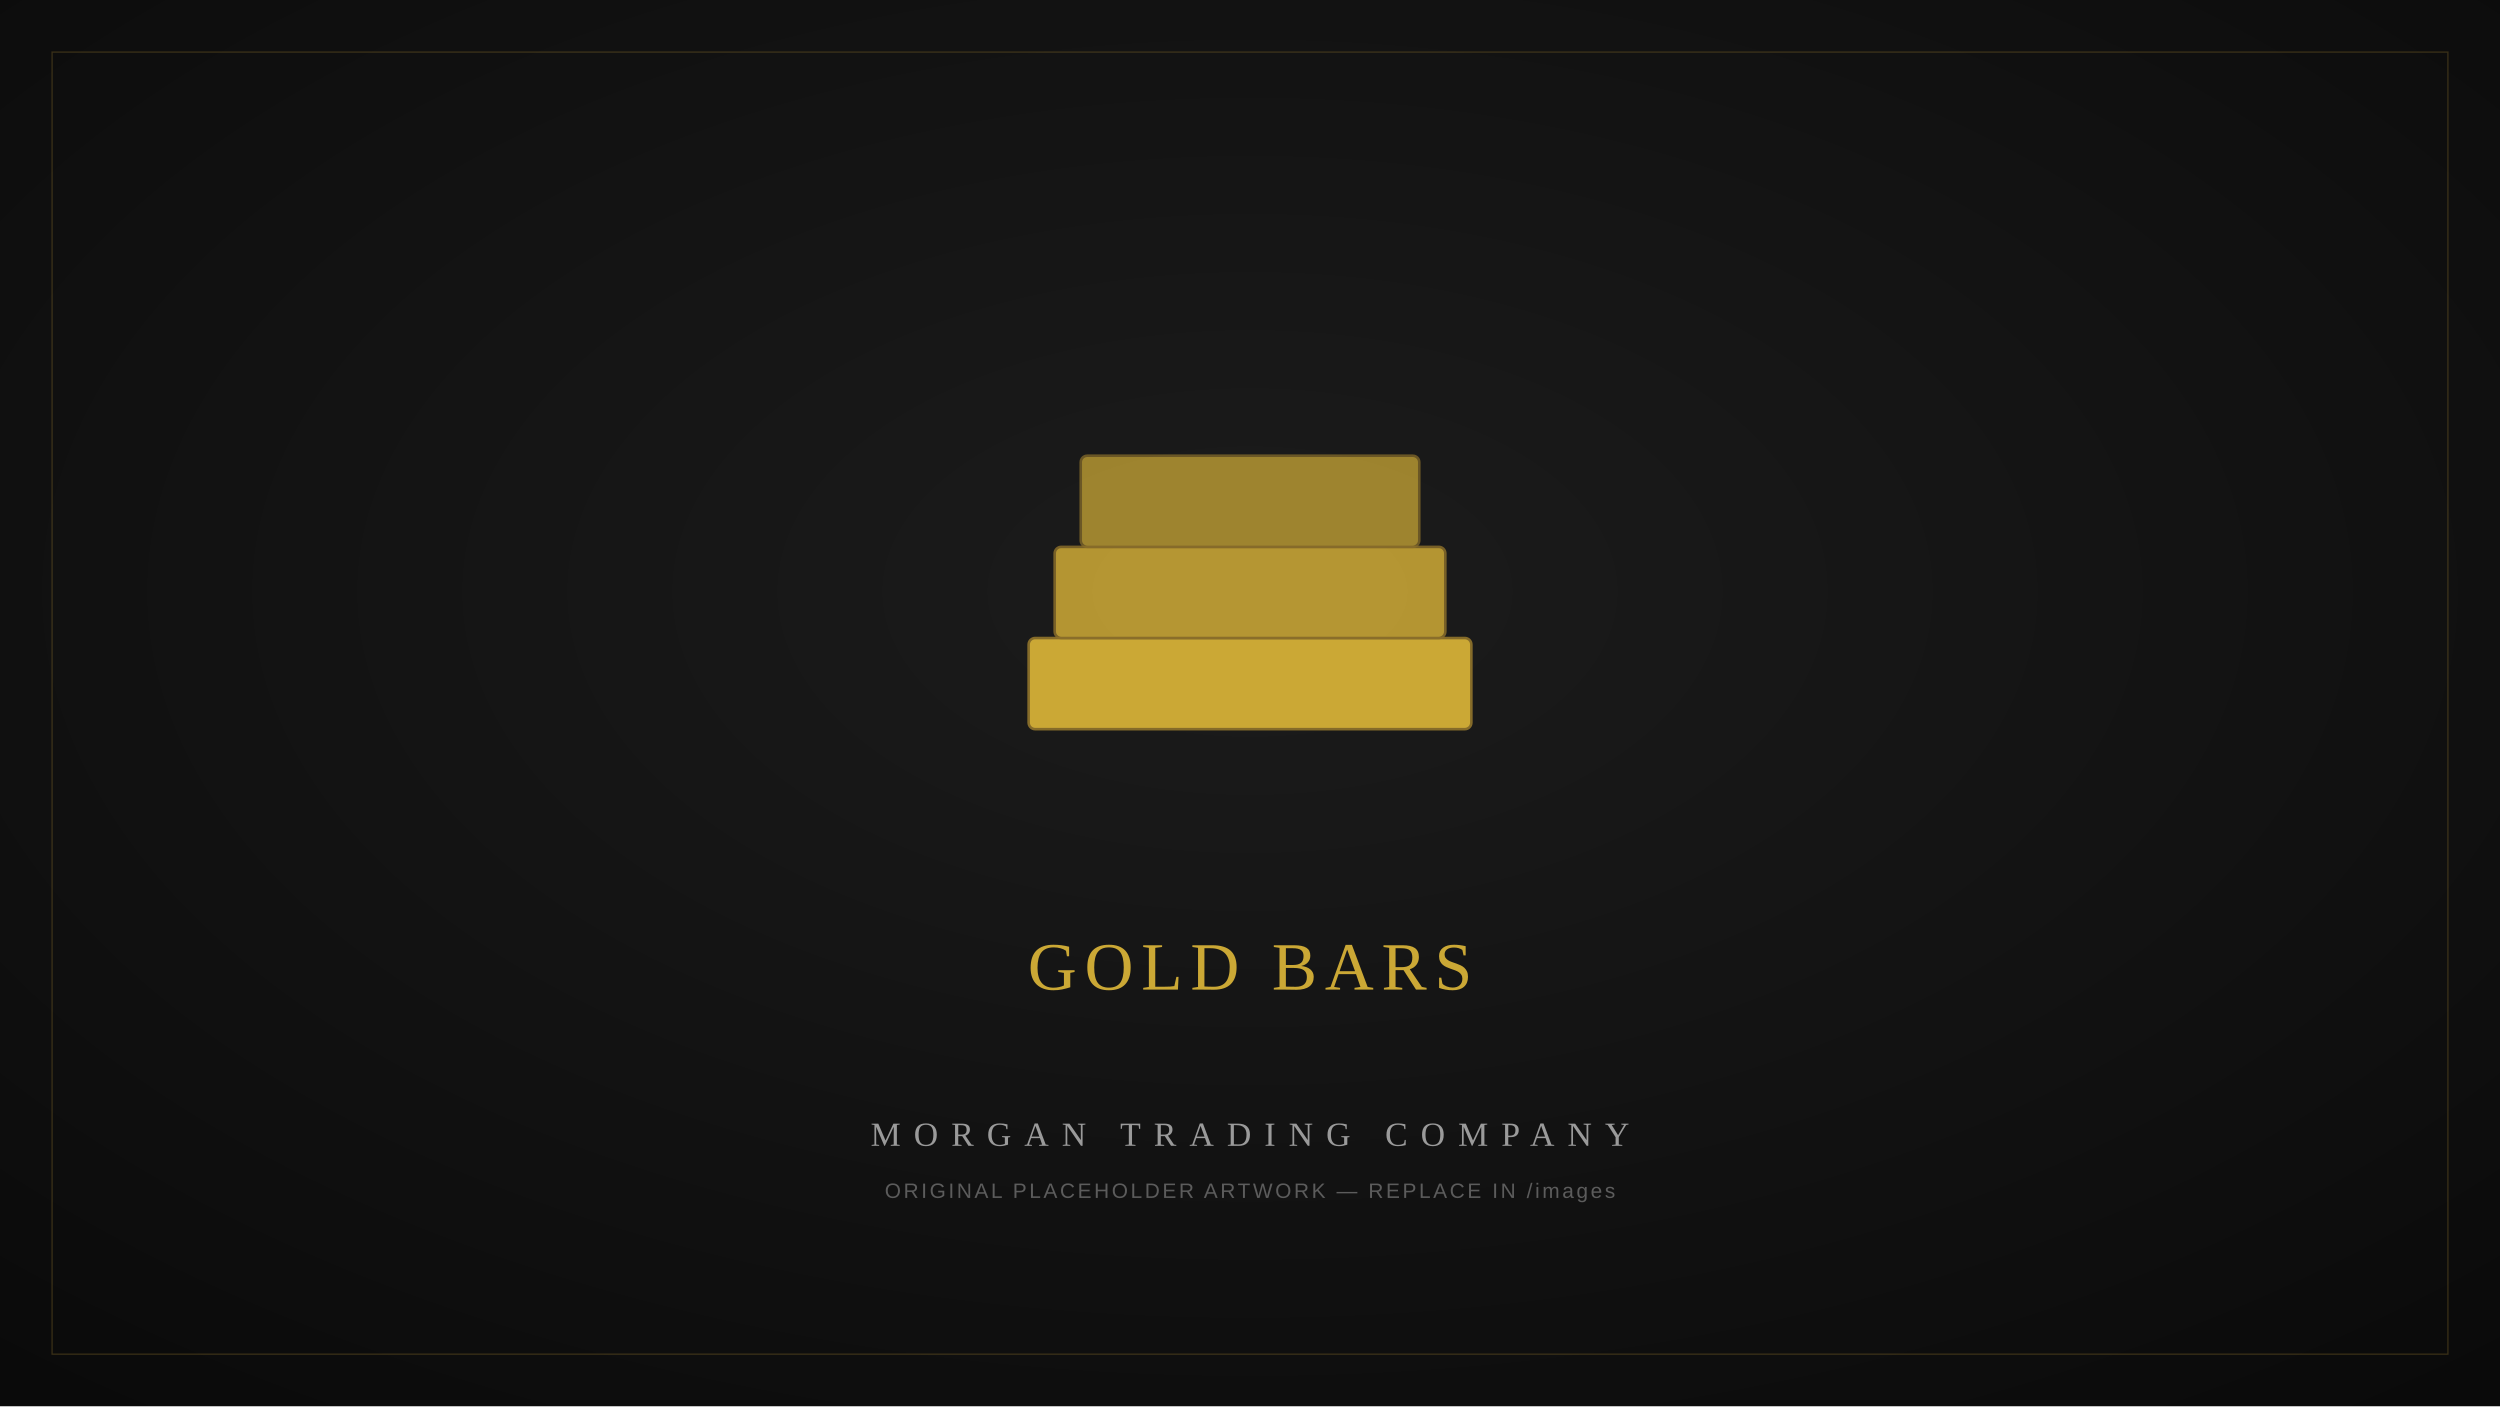
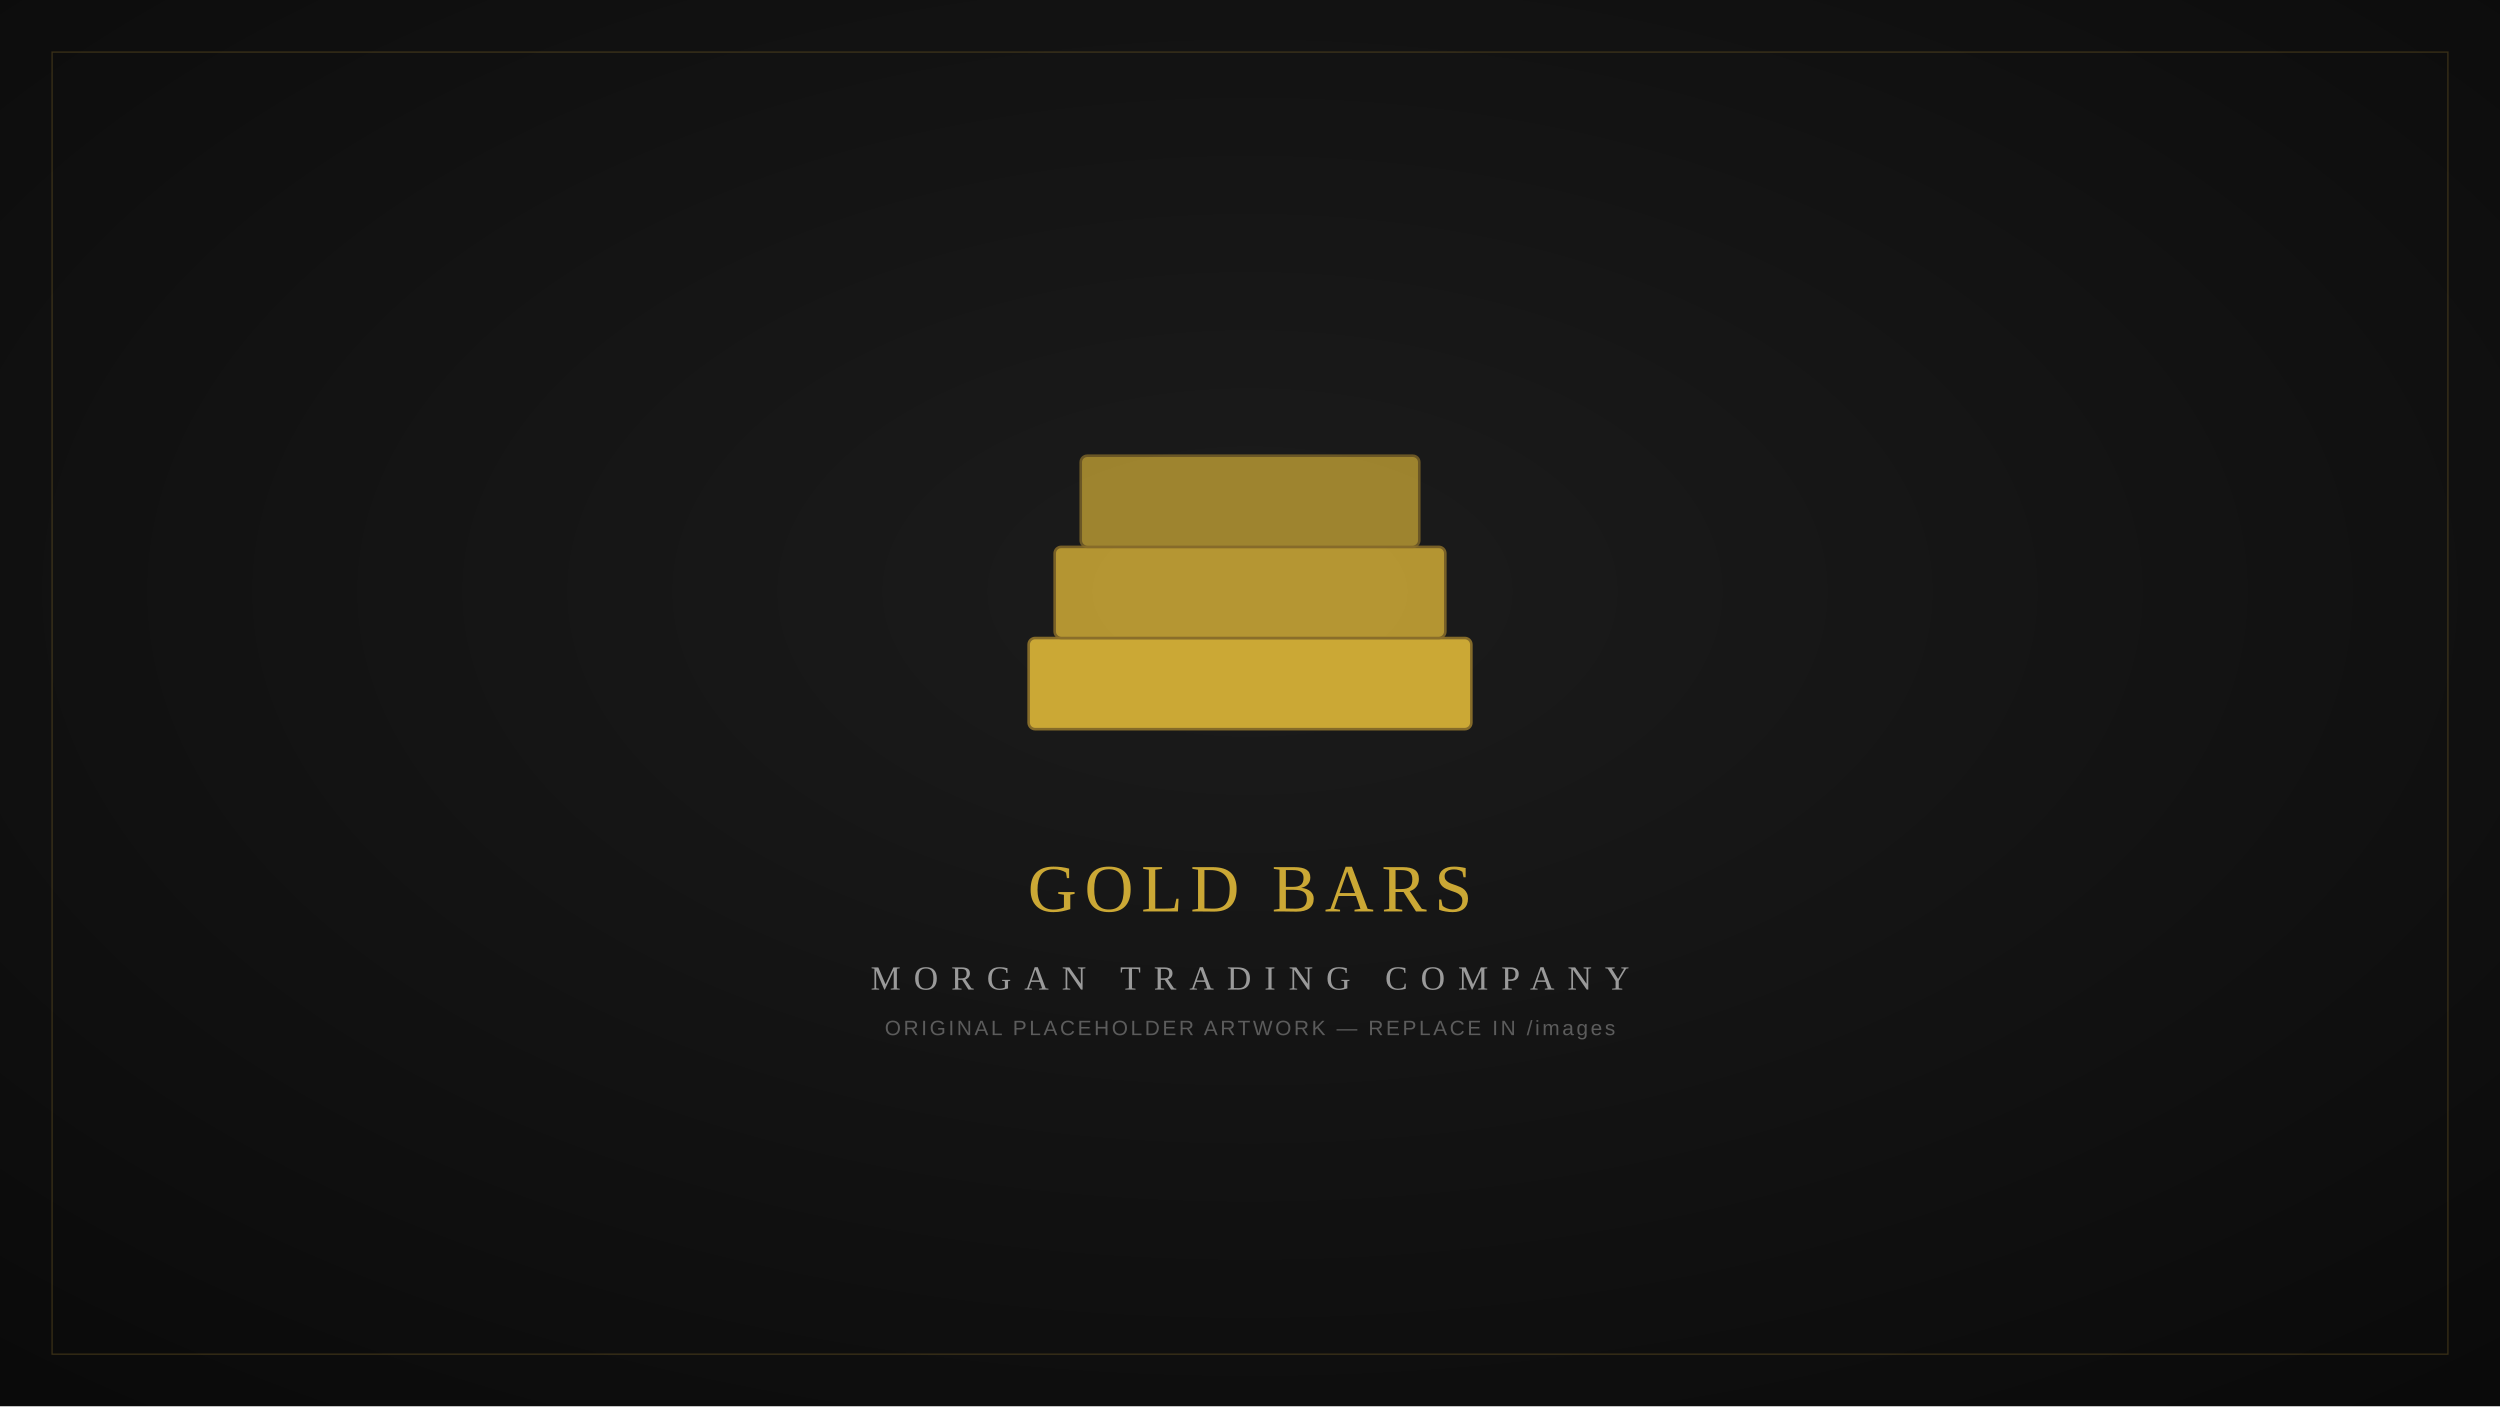
<svg xmlns="http://www.w3.org/2000/svg" width="1920" height="1080" viewBox="0 0 1920 1080">
  <defs>
    <radialGradient id="bg" cx="50%" cy="42%" r="75%">
      <stop offset="0%" stop-color="#1c1c1c" />
      <stop offset="100%" stop-color="#0a0a0a" />
    </radialGradient>
  </defs>
  <rect width="1920" height="1080" fill="url(#bg)" />
  <g>
    <rect x="790.0" y="490" width="340" height="70" rx="5" fill="#D4AF37" opacity="0.95" stroke="#8B6F2A" stroke-width="2" />
    <rect x="810.0" y="420" width="300" height="70" rx="5" fill="#D4AF37" opacity="0.83" stroke="#8B6F2A" stroke-width="2" />
    <rect x="830.0" y="350" width="260" height="70" rx="5" fill="#D4AF37" opacity="0.71" stroke="#8B6F2A" stroke-width="2" />
  </g>
-   <text x="960" y="760" font-family="Georgia, 'Times New Roman', serif" font-size="52" fill="#D4AF37" text-anchor="middle" letter-spacing="6" opacity="0.95">GOLD BARS</text>
-   <text x="960" y="880" font-family="Georgia, 'Times New Roman', serif" font-size="26" fill="#9a9a9a" text-anchor="middle" letter-spacing="10">MORGAN TRADING COMPANY</text>
-   <text x="960" y="920" font-family="Arial, sans-serif" font-size="16" fill="#5c5c5c" text-anchor="middle" letter-spacing="2">ORIGINAL PLACEHOLDER ARTWORK — REPLACE IN /images</text>
+   <text x="960" y="700" font-family="Georgia, 'Times New Roman', serif" font-size="52" fill="#D4AF37" text-anchor="middle" letter-spacing="6" opacity="0.95">GOLD BARS</text>
+   <text x="960" y="760" font-family="Georgia, 'Times New Roman', serif" font-size="26" fill="#9a9a9a" text-anchor="middle" letter-spacing="10">MORGAN TRADING COMPANY</text>
+   <text x="960" y="795" font-family="Arial, sans-serif" font-size="16" fill="#5c5c5c" text-anchor="middle" letter-spacing="2">ORIGINAL PLACEHOLDER ARTWORK — REPLACE IN /images</text>
  <rect x="40" y="40" width="1840" height="1000" fill="none" stroke="#8B6F2A" stroke-width="1" opacity="0.35" />
</svg>
